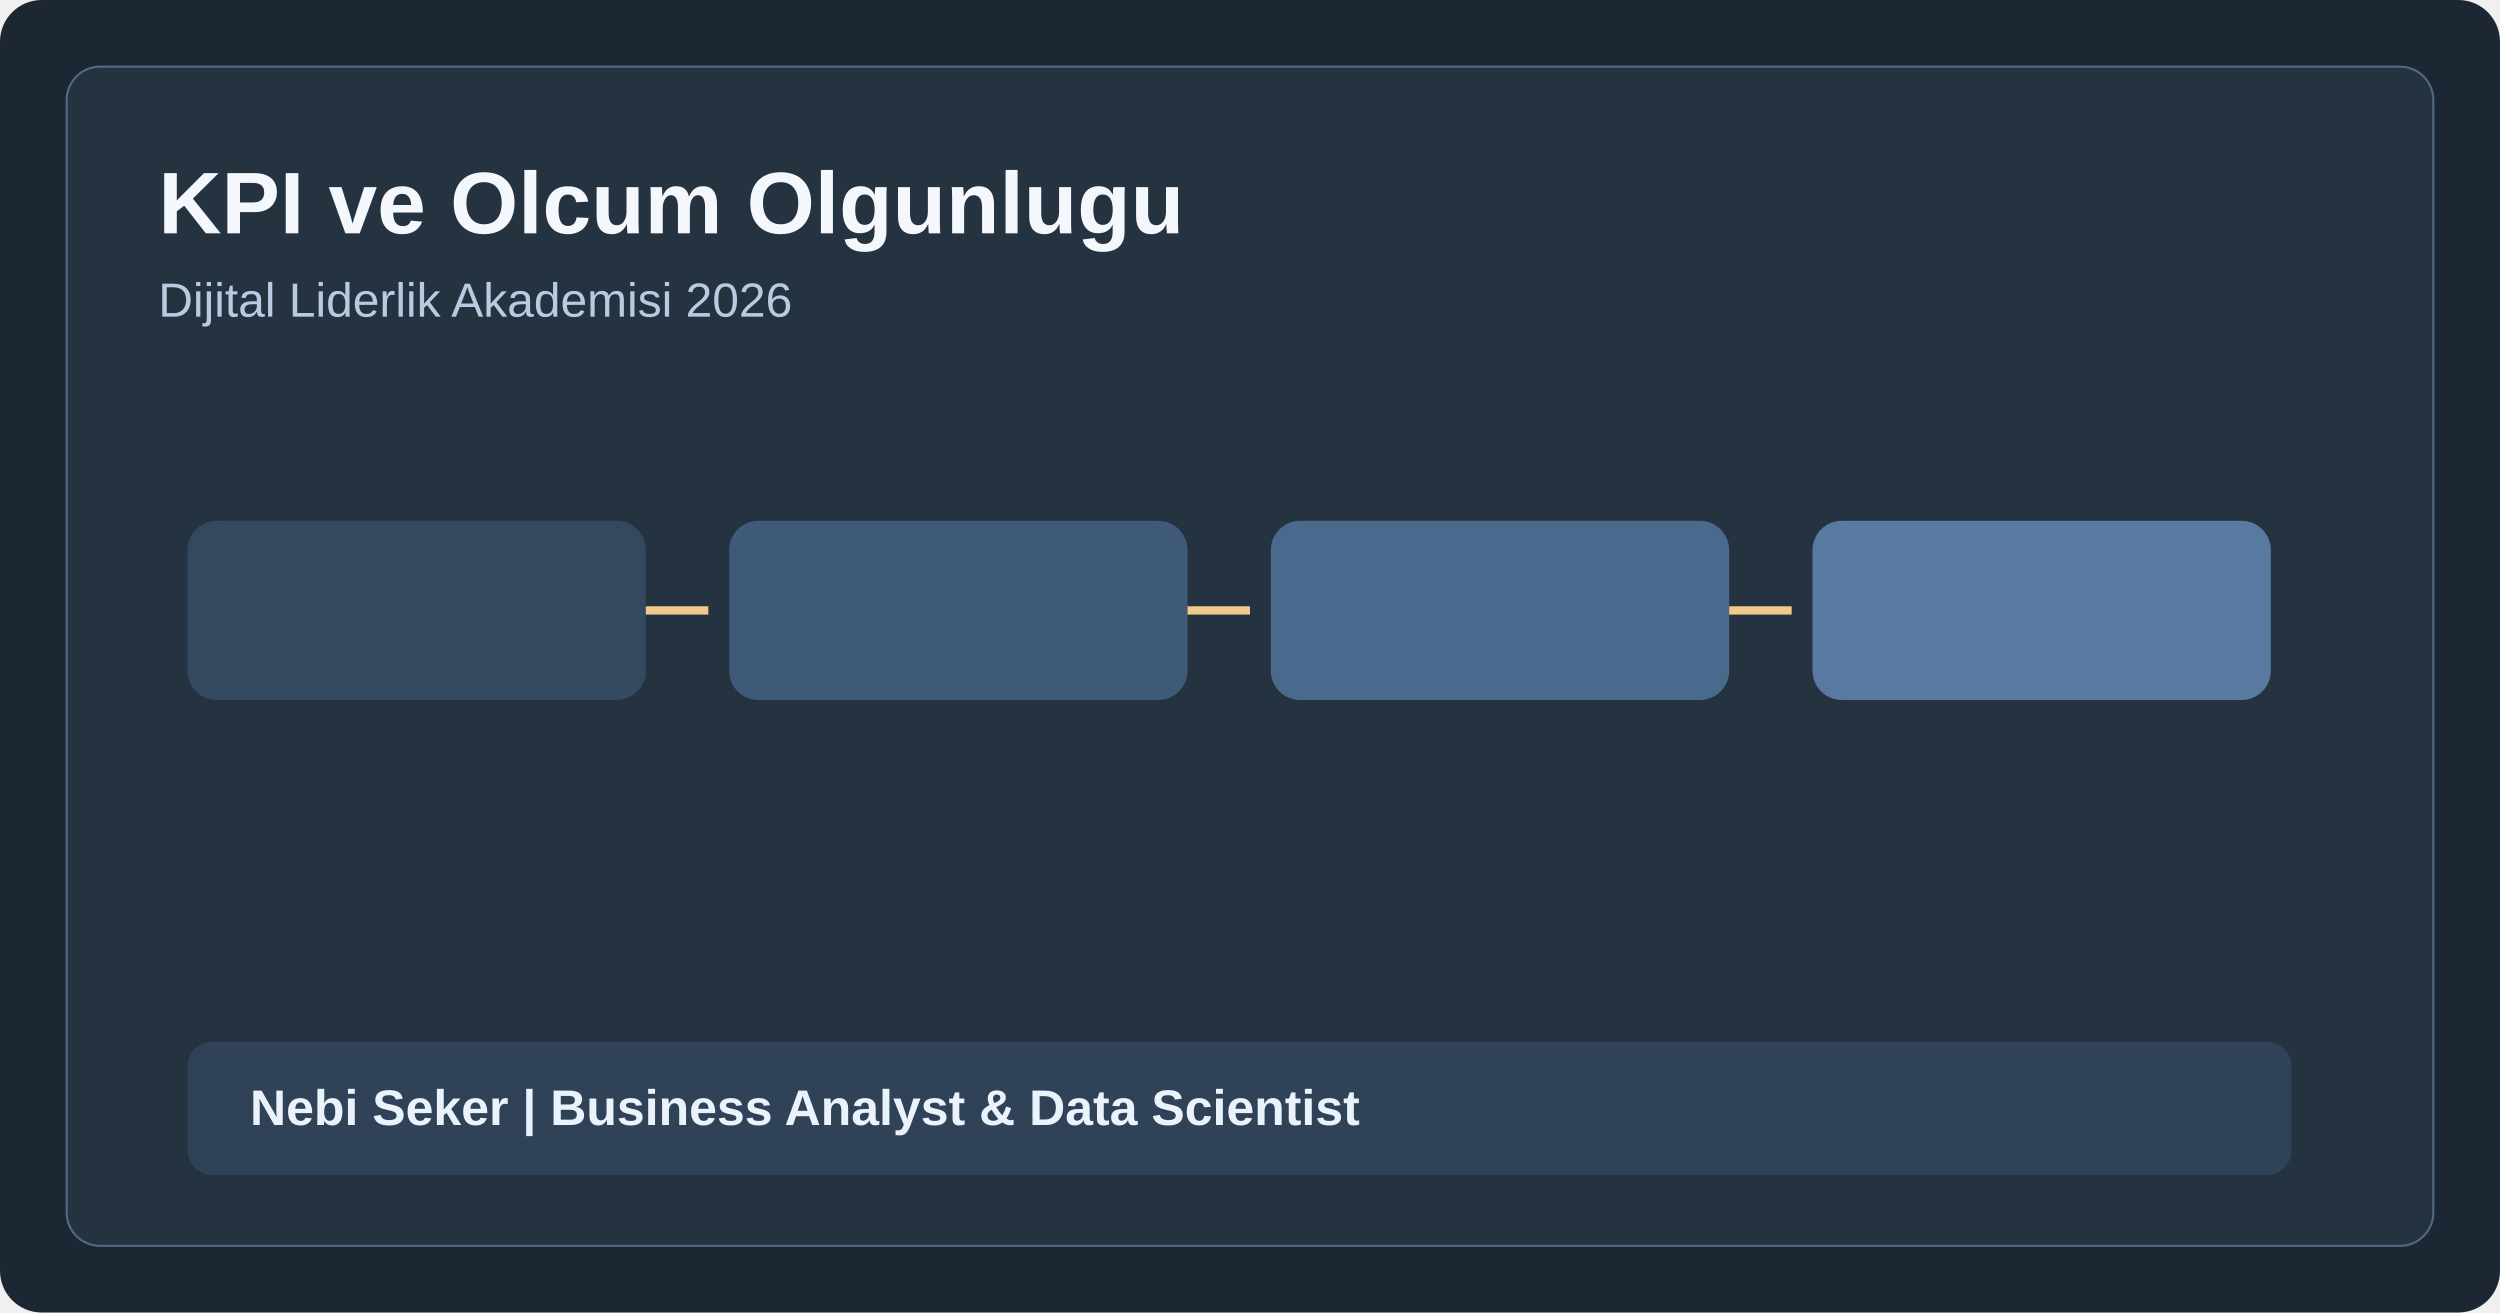
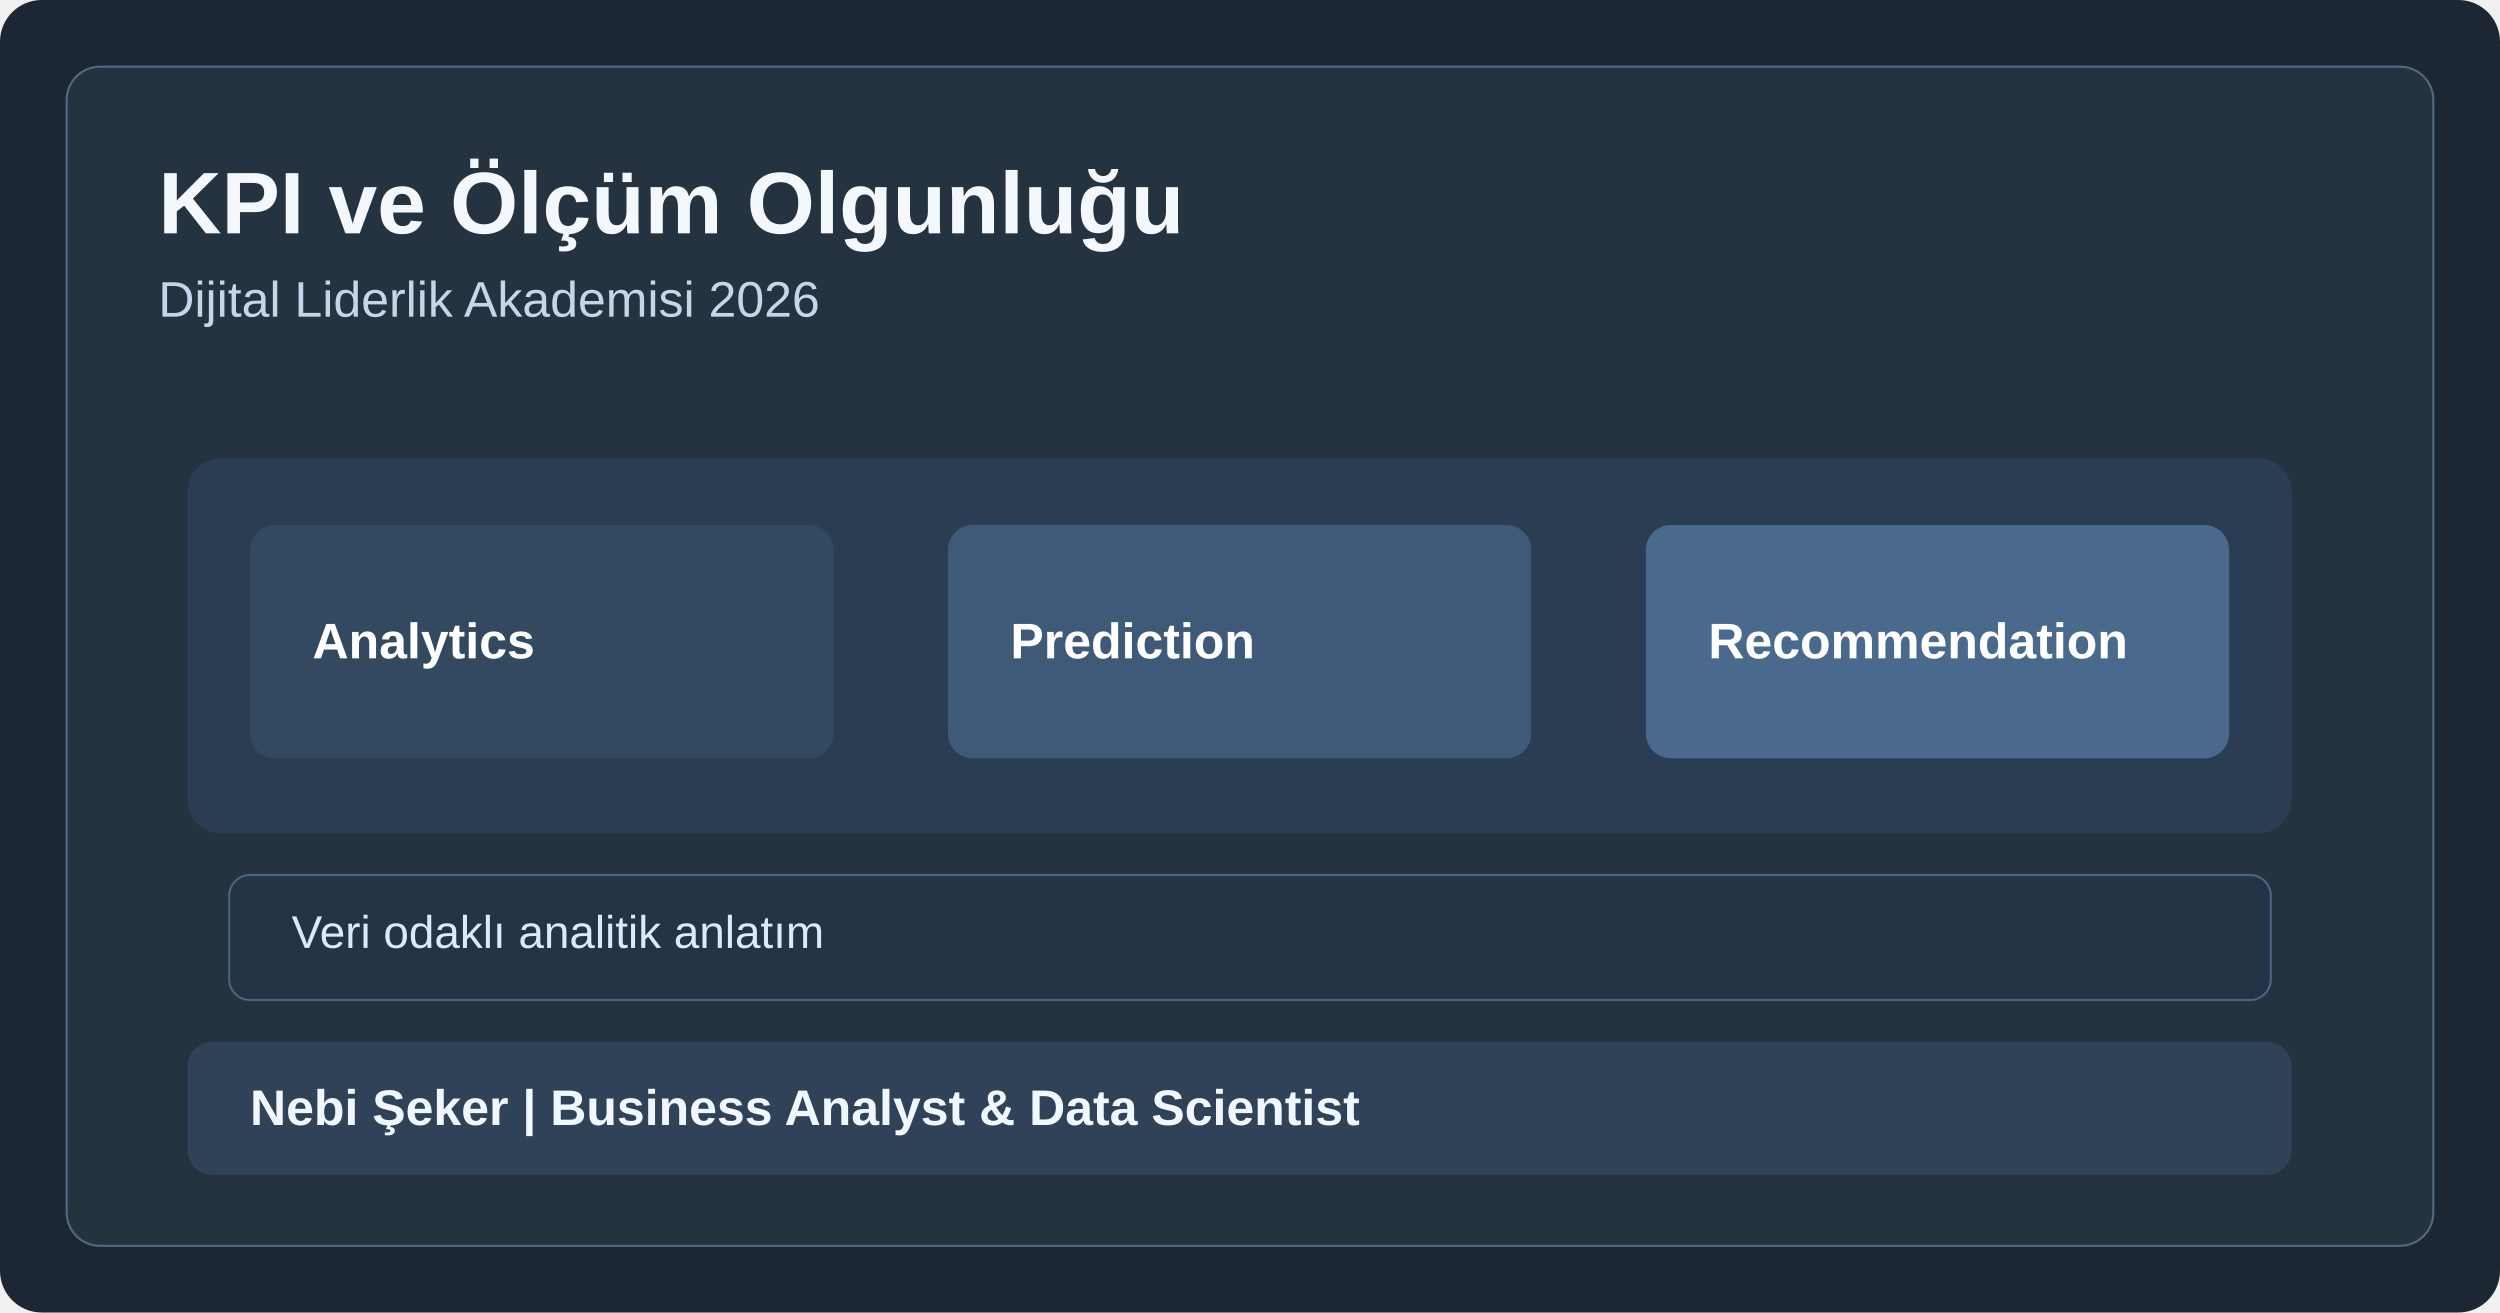
<svg xmlns="http://www.w3.org/2000/svg" width="1200" height="630" viewBox="0 0 1200 630">
  <rect width="1200" height="630" rx="20" fill="#1d2733" />
  <rect x="32" y="32" width="1136" height="566" rx="16" fill="#253240" stroke="#516a85" />
-   <text x="76" y="112" fill="#f4f8fc" font-size="42" font-family="Arial" font-weight="700">KPI ve Olcum Olgunlugu</text>
-   <text x="76" y="152" fill="#b8cbe0" font-size="23" font-family="Arial">Dijital Liderlik Akademisi 2026</text>
-   <rect x="90" y="250" width="220" height="86" rx="14" fill="#334960" />
-   <rect x="350" y="250" width="220" height="86" rx="14" fill="#3f5a78" />
-   <rect x="610" y="250" width="220" height="86" rx="14" fill="#4a6a8d" />
-   <rect x="870" y="250" width="220" height="86" rx="14" fill="#5879a0" />
-   <path d="M310 293H340" stroke="#f1c98b" stroke-width="4" />
-   <path d="M570 293H600" stroke="#f1c98b" stroke-width="4" />
-   <path d="M830 293H860" stroke="#f1c98b" stroke-width="4" />
+   <text x="76" y="112" fill="#f4f8fc" font-size="42" font-family="Arial" font-weight="700">KPI ve Ölçüm Olgunluğu</text>
+   <text x="76" y="152" fill="#c5d6ea" font-size="24" font-family="Arial">Dijital Liderlik Akademisi 2026</text>
+   <rect x="90" y="220" width="1010" height="180" rx="16" fill="#2b3d52" />
+   <rect x="120" y="252" width="280" height="112" rx="12" fill="#334960" />
+   <rect x="455" y="252" width="280" height="112" rx="12" fill="#3f5a78" />
+   <rect x="790" y="252" width="280" height="112" rx="12" fill="#4a6a8d" />
+   <text x="150" y="316" fill="#ffffff" font-size="24" font-family="Arial" font-weight="700">Analytics</text>
+   <text x="485" y="316" fill="#ffffff" font-size="24" font-family="Arial" font-weight="700">Prediction</text>
+   <text x="820" y="316" fill="#ffffff" font-size="24" font-family="Arial" font-weight="700">Recommendation</text>
+   <rect x="110" y="420" width="980" height="60" rx="10" fill="#233446" stroke="#4b6582" />
+   <text x="140" y="455" fill="#dbe9f8" font-size="22" font-family="Arial">Veri odaklı analitik anlatım</text>
  <rect x="90" y="500" width="1010" height="64" rx="12" fill="#2f4257" />
-   <text x="120" y="540" fill="#eaf2fb" font-size="24" font-family="Arial" font-weight="700">Nebi Seker | Business Analyst &amp; Data Scientist</text>
+   <text x="120" y="540" fill="#f1f7ff" font-size="24" font-family="Arial" font-weight="700">Nebi Şeker | Business Analyst &amp; Data Scientist</text>
</svg>
